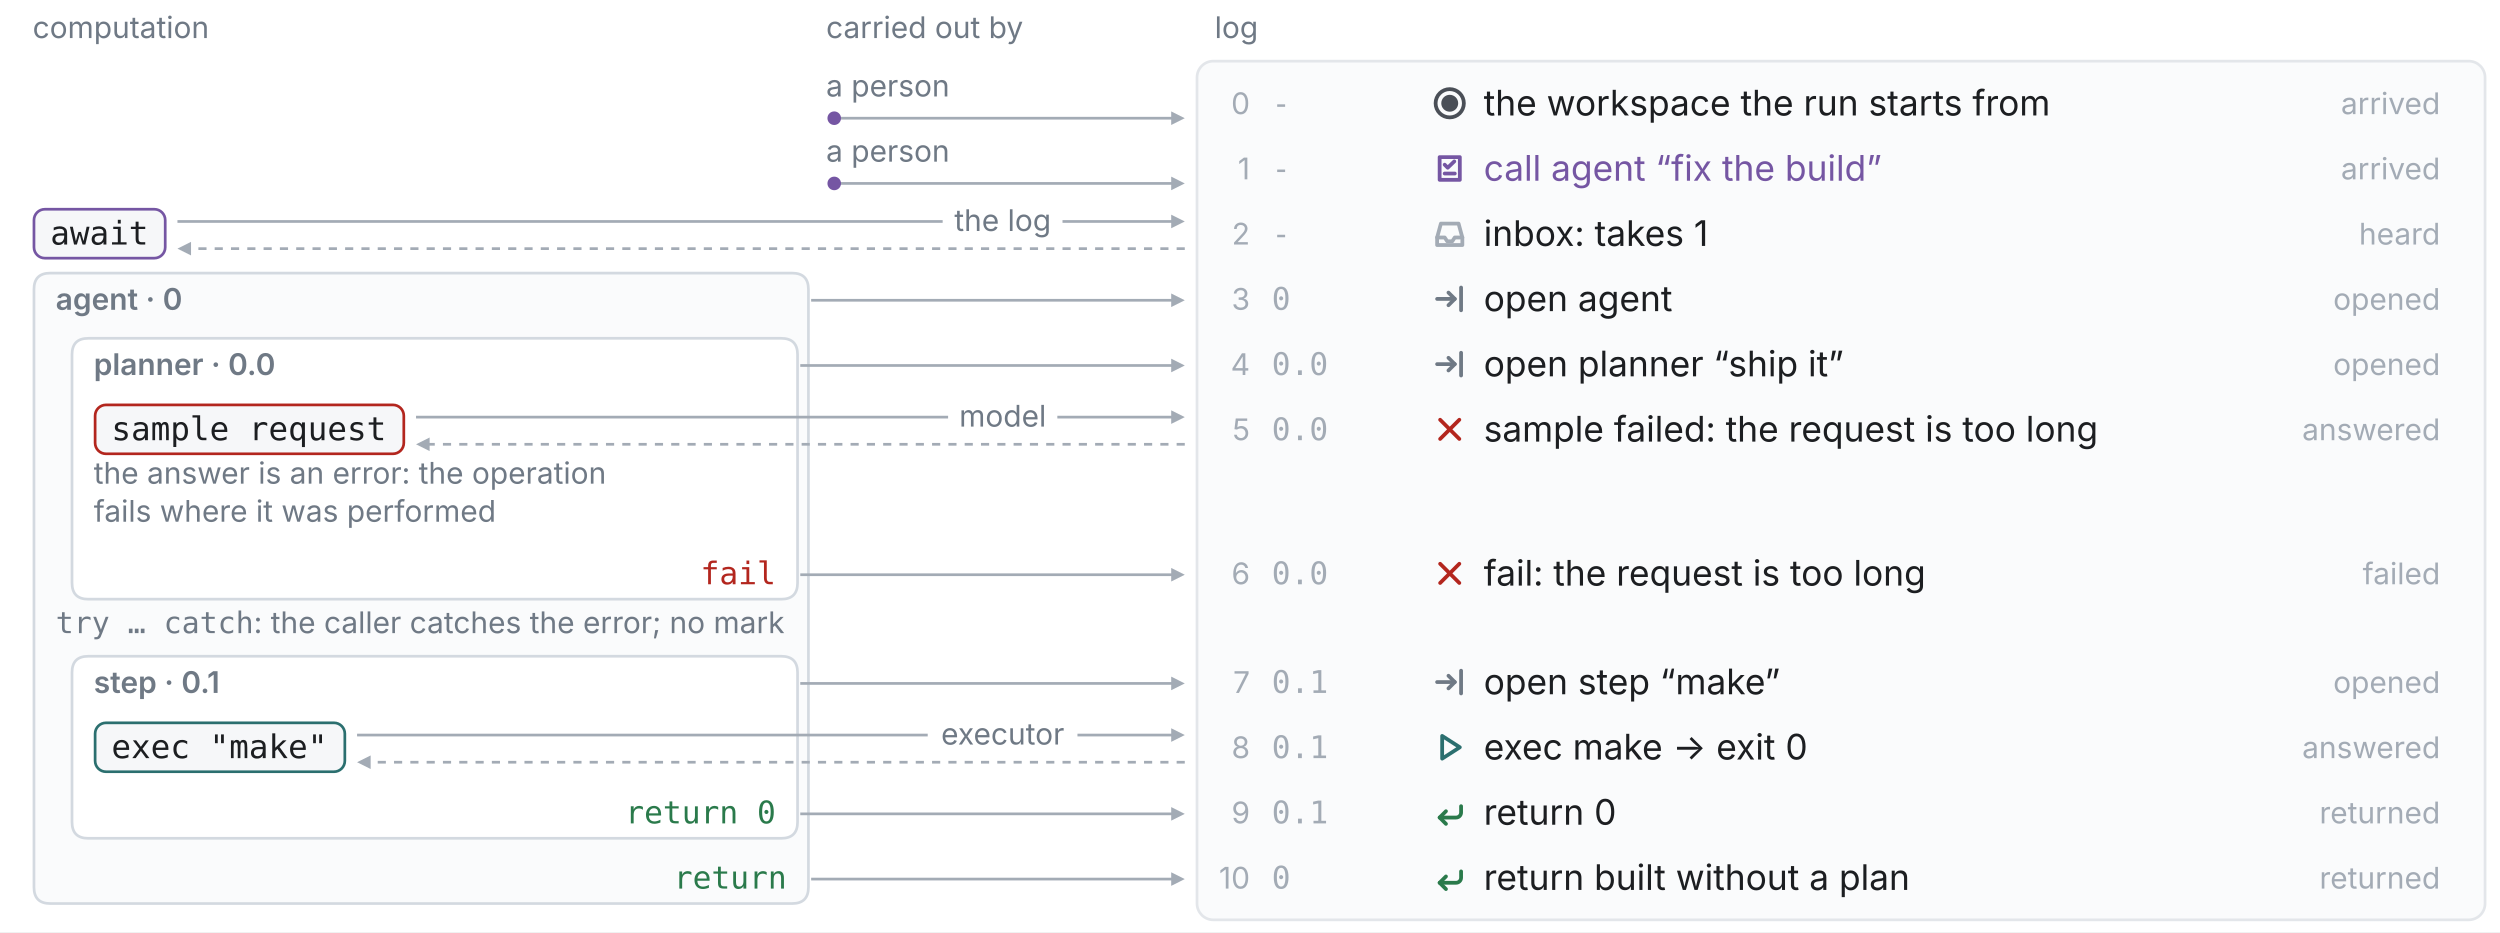
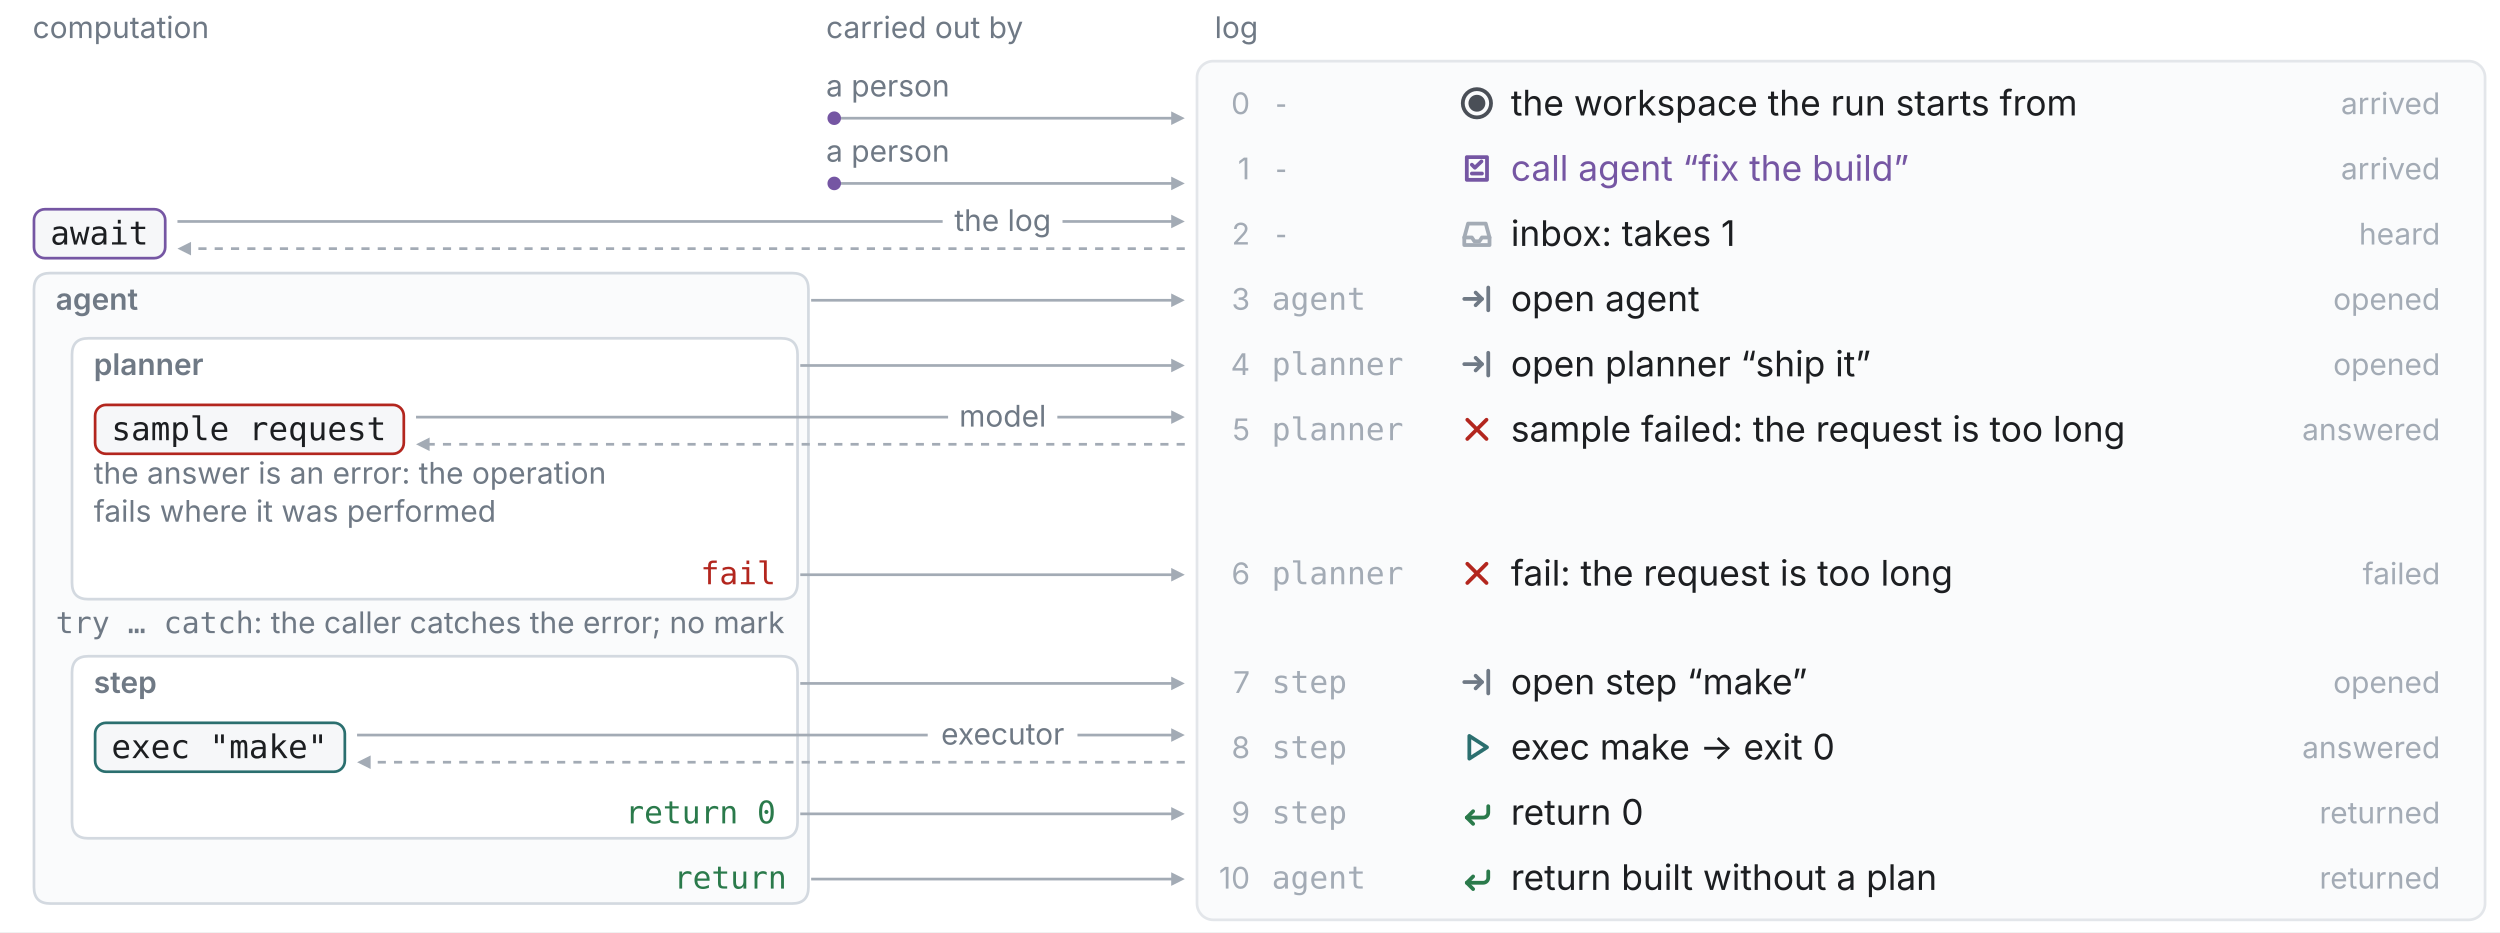
<svg xmlns="http://www.w3.org/2000/svg" viewBox="0 0 920 343" width="920" height="343">
  <style>text{font-family:-apple-system, BlinkMacSystemFont, 'Segoe UI', system-ui, sans-serif;font-size:13px;fill:#1c1e21}.m{font-family:ui-monospace, SFMono-Regular, Menlo, Consolas, monospace}.s{font-size:11px;fill:#6f7985}.f{font-size:11px;fill:#a3abb5}.b{font-weight:600}.n{font-variant-numeric:tabular-nums}.fr{font-family:ui-monospace, SFMono-Regular, Menlo, Consolas, monospace;font-size:11.5px;fill:#a3abb5}.ch{font-family:ui-monospace, SFMono-Regular, Menlo, Consolas, monospace;font-size:12px}.e{font-family:ui-monospace, SFMono-Regular, Menlo, Consolas, monospace;font-size:11.5px}.a{stroke:#a3abb5;fill:none}.d{stroke-dasharray:3 3}.bx{stroke:#d3d9e0;fill:none}</style>
  <rect width="920" height="343" fill="#fff" />
  <text x="12" y="14" class="s">computation</text>
  <text x="304" y="14" class="s">carried out by</text>
  <text x="447" y="14" class="s">log</text>
  <rect x="440.5" y="22.5" width="474" height="316" rx="6" fill="#fafbfc" stroke="#e3e6ea" />
  <path fill="#fafbfc" d="M12.5,326.5V106.5Q12.5,100.5 18.5,100.5H291.5Q297.5,100.5 297.5,106.5V326.5Q297.5,332.5 291.5,332.5H18.5Q12.5,332.5 12.5,326.5Z" />
  <path class="bx" d="M12.5,326.5V106.5Q12.5,100.5 18.5,100.5H291.5Q297.5,100.5 297.5,106.5V326.5Q297.5,332.5 291.5,332.5H18.5Q12.5,332.5 12.5,326.5" />
  <path fill="#fff" d="M26.5,214.5V130.5Q26.5,124.5 32.5,124.5H287.5Q293.5,124.5 293.5,130.5V214.5Q293.5,220.5 287.5,220.5H32.5Q26.5,220.5 26.5,214.5Z" />
  <path class="bx" d="M26.5,214.5V130.5Q26.5,124.5 32.5,124.5H287.5Q293.5,124.5 293.5,130.5V214.5Q293.5,220.5 287.5,220.5H32.5Q26.5,220.5 26.5,214.5" />
  <path fill="#fff" d="M26.5,302.5V247.5Q26.5,241.5 32.5,241.5H287.5Q293.5,241.5 293.5,247.5V302.5Q293.5,308.5 287.5,308.5H32.5Q26.5,308.5 26.5,302.5Z" />
  <path class="bx" d="M26.5,302.5V247.5Q26.5,241.5 32.5,241.5H287.5Q293.5,241.5 293.5,247.5V302.5Q293.5,308.5 287.5,308.5H32.5Q26.5,308.5 26.5,302.5" />
  <text x="460" y="42" class="f n" text-anchor="end">0</text>
  <text x="468" y="42" class="fr">-</text>
-   <g transform="translate(527,31.5) scale(0.9286)" stroke="#4a4f57" fill="#4a4f57" stroke-width="1.5" stroke-linecap="round" stroke-linejoin="round">
+   <g transform="translate(537,31.5) scale(0.9286)" stroke="#4a4f57" fill="#4a4f57" stroke-width="1.5" stroke-linecap="round" stroke-linejoin="round">
    <circle cx="7" cy="7" r="2.6" />
    <circle cx="7" cy="7" r="5.6" fill="none" />
  </g>
-   <text x="546" y="42.5">the workspace the run starts from</text>
+   <text x="556" y="42.5">the workspace the run starts from</text>
  <text x="898" y="42" class="f" text-anchor="end">arrived</text>
  <text x="304" y="35.5" class="s">a person</text>
  <path class="a" d="M307,43.5H432" />
  <path fill="#a3abb5" d="M436,43.5l-5,-2.5v5z" />
  <circle cx="307" cy="43.5" r="2.5" fill="#7556a3" />
  <text x="460" y="66" class="f n" text-anchor="end">1</text>
  <text x="468" y="66" class="fr">-</text>
-   <g transform="translate(527,55.5) scale(0.9286)" stroke="#7556a3" fill="#7556a3" stroke-width="1.5" stroke-linecap="round" stroke-linejoin="round">
+   <g transform="translate(537,55.5) scale(0.9286)" stroke="#7556a3" fill="#7556a3" stroke-width="1.5" stroke-linecap="round" stroke-linejoin="round">
    <path d="M3 2.5h8v9H3z" fill="none" />
    <path d="M5 5.5l1.2 1.2L8.8 4.2M5 9h4" fill="none" />
  </g>
-   <text x="546" y="66.5" style="fill:#7556a3">call agent “fix the build”</text>
+   <text x="556" y="66.5" style="fill:#7556a3">call agent “fix the build”</text>
  <text x="898" y="66" class="f" text-anchor="end">arrived</text>
  <text x="304" y="59.5" class="s">a person</text>
  <path class="a" d="M307,67.5H432" />
  <path fill="#a3abb5" d="M436,67.5l-5,-2.5v5z" />
  <circle cx="307" cy="67.5" r="2.5" fill="#7556a3" />
  <text x="460" y="90" class="f n" text-anchor="end">2</text>
  <text x="468" y="90" class="fr">-</text>
-   <g transform="translate(527,79.5) scale(0.9286)" stroke="#a3abb5" fill="#a3abb5" stroke-width="1.5" stroke-linecap="round" stroke-linejoin="round">
+   <g transform="translate(537,79.5) scale(0.9286)" stroke="#a3abb5" fill="#a3abb5" stroke-width="1.5" stroke-linecap="round" stroke-linejoin="round">
    <path d="M2 8.5h3l1 1.5h2l1-1.5h3" fill="none" />
    <path d="M2 8.5L3.5 3h7L12 8.5v3H2z" fill="none" />
  </g>
-   <text x="546" y="90.5">inbox: takes 1</text>
+   <text x="556" y="90.5">inbox: takes 1</text>
  <text x="898" y="90" class="f" text-anchor="end">heard</text>
  <rect x="12.5" y="77.0" width="48.3" height="18" rx="4" fill="#f6f7f9" stroke="#7556a3" />
  <text x="18.5" y="90" class="ch">await</text>
  <path class="a" d="M65.3,81.5H432" />
  <path fill="#a3abb5" d="M436,81.5l-5,-2.5v5z" />
  <rect x="346.9" y="75.0" width="44.1" height="13" fill="#fff" />
  <text x="369" y="85" class="s" text-anchor="middle">the log</text>
  <path class="a d" d="M436,91.5H69.3" />
  <path fill="#a3abb5" d="M65.3,91.5l5,-2.5v5z" />
  <text x="460" y="114" class="f n" text-anchor="end">3</text>
-   <text x="468" y="114" class="fr">0</text>
-   <g transform="translate(527,103.5) scale(0.9286)" stroke="#6f7985" fill="#6f7985" stroke-width="1.5" stroke-linecap="round" stroke-linejoin="round">
+   <text x="468" y="114" class="fr">agent</text>
+   <g transform="translate(537,103.5) scale(0.9286)" stroke="#6f7985" fill="#6f7985" stroke-width="1.5" stroke-linecap="round" stroke-linejoin="round">
    <path d="M2 7h7" fill="none" />
    <path d="M6.5 4.5L9 7l-2.5 2.5" fill="none" />
    <path d="M11.5 2.5v9" fill="none" />
  </g>
-   <text x="546" y="114.5">open agent</text>
+   <text x="556" y="114.5">open agent</text>
  <text x="898" y="114" class="f" text-anchor="end">opened</text>
-   <text x="20.5" y="114" class="s b">agent · 0</text>
+   <text x="20.5" y="114" class="s b">agent</text>
  <path class="a" d="M298.5,110.5H432" />
  <path fill="#a3abb5" d="M436,110.5l-5,-2.5v5z" />
  <text x="460" y="138" class="f n" text-anchor="end">4</text>
-   <text x="468" y="138" class="fr">0.0</text>
-   <g transform="translate(527,127.5) scale(0.9286)" stroke="#6f7985" fill="#6f7985" stroke-width="1.5" stroke-linecap="round" stroke-linejoin="round">
+   <text x="468" y="138" class="fr">planner</text>
+   <g transform="translate(537,127.5) scale(0.9286)" stroke="#6f7985" fill="#6f7985" stroke-width="1.5" stroke-linecap="round" stroke-linejoin="round">
    <path d="M2 7h7" fill="none" />
    <path d="M6.5 4.5L9 7l-2.5 2.5" fill="none" />
    <path d="M11.5 2.5v9" fill="none" />
  </g>
-   <text x="546" y="138.5">open planner “ship it”</text>
+   <text x="556" y="138.5">open planner “ship it”</text>
  <text x="898" y="138" class="f" text-anchor="end">opened</text>
-   <text x="34.5" y="138" class="s b">planner · 0.0</text>
+   <text x="34.5" y="138" class="s b">planner</text>
  <path class="a" d="M294.5,134.5H432" />
  <path fill="#a3abb5" d="M436,134.5l-5,-2.5v5z" />
  <text x="460" y="162" class="f n" text-anchor="end">5</text>
-   <text x="468" y="162" class="fr">0.0</text>
-   <g transform="translate(527,151.5) scale(0.9286)" stroke="#b3261e" fill="#b3261e" stroke-width="1.5" stroke-linecap="round" stroke-linejoin="round">
+   <text x="468" y="162" class="fr">planner</text>
+   <g transform="translate(537,151.5) scale(0.9286)" stroke="#b3261e" fill="#b3261e" stroke-width="1.5" stroke-linecap="round" stroke-linejoin="round">
    <path d="M3.2 3.2l7.6 7.6M10.8 3.2l-7.6 7.6" fill="none" />
  </g>
-   <text x="546" y="162.5">sample failed: the request is too long</text>
+   <text x="556" y="162.5">sample failed: the request is too long</text>
  <text x="898" y="162" class="f" text-anchor="end">answered</text>
  <rect x="35.0" y="149.0" width="113.6" height="18" rx="4" fill="#f6f7f9" stroke="#b3261e" />
  <text x="41" y="162" class="ch">sample request</text>
  <path class="a" d="M153.1,153.5H432" />
  <path fill="#a3abb5" d="M436,153.5l-5,-2.5v5z" />
  <rect x="348.9" y="147.0" width="40.2" height="13" fill="#fff" />
  <text x="369" y="157" class="s" text-anchor="middle">model</text>
  <path class="a d" d="M436,163.5H157.1" />
  <path fill="#a3abb5" d="M153.1,163.5l5,-2.5v5z" />
  <text x="34.5" y="178" class="s">the answer is an error: the operation</text>
  <text x="34.5" y="192" class="s">fails where it was performed</text>
  <text x="460" y="215" class="f n" text-anchor="end">6</text>
-   <text x="468" y="215" class="fr">0.0</text>
-   <g transform="translate(527,204.5) scale(0.9286)" stroke="#b3261e" fill="#b3261e" stroke-width="1.5" stroke-linecap="round" stroke-linejoin="round">
+   <text x="468" y="215" class="fr">planner</text>
+   <g transform="translate(537,204.5) scale(0.9286)" stroke="#b3261e" fill="#b3261e" stroke-width="1.5" stroke-linecap="round" stroke-linejoin="round">
    <path d="M3.2 3.2l7.6 7.6M10.8 3.2l-7.6 7.6" fill="none" />
  </g>
-   <text x="546" y="215.5">fail: the request is too long</text>
+   <text x="556" y="215.5">fail: the request is too long</text>
  <text x="898" y="215" class="f" text-anchor="end">failed</text>
  <text x="285.5" y="215" class="e" style="fill:#b3261e" text-anchor="end">fail</text>
  <path class="a" d="M294.5,211.5H432" />
  <path fill="#a3abb5" d="M436,211.5l-5,-2.5v5z" />
  <text x="20.5" y="233" class="s">
    <tspan class="m">try … catch</tspan>: the caller catches the error; no mark</text>
  <text x="460" y="255" class="f n" text-anchor="end">7</text>
-   <text x="468" y="255" class="fr">0.1</text>
-   <g transform="translate(527,244.5) scale(0.9286)" stroke="#6f7985" fill="#6f7985" stroke-width="1.5" stroke-linecap="round" stroke-linejoin="round">
+   <text x="468" y="255" class="fr">step</text>
+   <g transform="translate(537,244.5) scale(0.9286)" stroke="#6f7985" fill="#6f7985" stroke-width="1.5" stroke-linecap="round" stroke-linejoin="round">
    <path d="M2 7h7" fill="none" />
    <path d="M6.5 4.5L9 7l-2.5 2.5" fill="none" />
    <path d="M11.5 2.5v9" fill="none" />
  </g>
-   <text x="546" y="255.5">open step “make”</text>
+   <text x="556" y="255.5">open step “make”</text>
  <text x="898" y="255" class="f" text-anchor="end">opened</text>
-   <text x="34.5" y="255" class="s b">step · 0.1</text>
+   <text x="34.5" y="255" class="s b">step</text>
  <path class="a" d="M294.5,251.5H432" />
  <path fill="#a3abb5" d="M436,251.5l-5,-2.5v5z" />
  <text x="460" y="279" class="f n" text-anchor="end">8</text>
-   <text x="468" y="279" class="fr">0.1</text>
-   <g transform="translate(527,268.5) scale(0.9286)" stroke="#2b6f6f" fill="#2b6f6f" stroke-width="1.5" stroke-linecap="round" stroke-linejoin="round">
+   <text x="468" y="279" class="fr">step</text>
+   <g transform="translate(537,268.5) scale(0.9286)" stroke="#2b6f6f" fill="#2b6f6f" stroke-width="1.5" stroke-linecap="round" stroke-linejoin="round">
    <path d="M4 2.5l7 4.5-7 4.5z" fill="none" />
  </g>
-   <text x="546" y="279.5">exec make → exit 0</text>
+   <text x="556" y="279.5">exec make → exit 0</text>
  <text x="898" y="279" class="f" text-anchor="end">answered</text>
  <rect x="35.0" y="266.0" width="91.9" height="18" rx="4" fill="#f6f7f9" stroke="#2b6f6f" />
  <text x="41" y="279" class="ch">exec "make"</text>
  <path class="a" d="M131.4,270.5H432" />
  <path fill="#a3abb5" d="M436,270.5l-5,-2.5v5z" />
  <rect x="341.4" y="264.0" width="55.1" height="13" fill="#fff" />
  <text x="369" y="274" class="s" text-anchor="middle">executor</text>
  <path class="a d" d="M436,280.5H135.4" />
  <path fill="#a3abb5" d="M131.4,280.5l5,-2.5v5z" />
  <text x="460" y="303" class="f n" text-anchor="end">9</text>
-   <text x="468" y="303" class="fr">0.1</text>
-   <g transform="translate(527,292.5) scale(0.9286)" stroke="#2a7a4b" fill="#2a7a4b" stroke-width="1.5" stroke-linecap="round" stroke-linejoin="round">
+   <text x="468" y="303" class="fr">step</text>
+   <g transform="translate(537,292.5) scale(0.9286)" stroke="#2a7a4b" fill="#2a7a4b" stroke-width="1.5" stroke-linecap="round" stroke-linejoin="round">
    <path d="M11.5 4.5v2.5a2 2 0 0 1-2 2H3" fill="none" />
    <path d="M5.5 6.5L3 9l2.5 2.5" fill="none" />
  </g>
-   <text x="546" y="303.5">return 0</text>
+   <text x="556" y="303.5">return 0</text>
  <text x="898" y="303" class="f" text-anchor="end">returned</text>
  <text x="285.5" y="303" class="e" style="fill:#2a7a4b" text-anchor="end">return 0</text>
  <path class="a" d="M294.5,299.5H432" />
  <path fill="#a3abb5" d="M436,299.5l-5,-2.5v5z" />
  <text x="460" y="327" class="f n" text-anchor="end">10</text>
-   <text x="468" y="327" class="fr">0</text>
-   <g transform="translate(527,316.5) scale(0.9286)" stroke="#2a7a4b" fill="#2a7a4b" stroke-width="1.5" stroke-linecap="round" stroke-linejoin="round">
+   <text x="468" y="327" class="fr">agent</text>
+   <g transform="translate(537,316.5) scale(0.9286)" stroke="#2a7a4b" fill="#2a7a4b" stroke-width="1.5" stroke-linecap="round" stroke-linejoin="round">
    <path d="M11.5 4.5v2.5a2 2 0 0 1-2 2H3" fill="none" />
    <path d="M5.5 6.5L3 9l2.5 2.5" fill="none" />
  </g>
-   <text x="546" y="327.5">return built without a plan</text>
+   <text x="556" y="327.5">return built without a plan</text>
  <text x="898" y="327" class="f" text-anchor="end">returned</text>
  <text x="289.5" y="327" class="e" style="fill:#2a7a4b" text-anchor="end">return</text>
  <path class="a" d="M298.5,323.5H432" />
  <path fill="#a3abb5" d="M436,323.5l-5,-2.5v5z" />
</svg>
